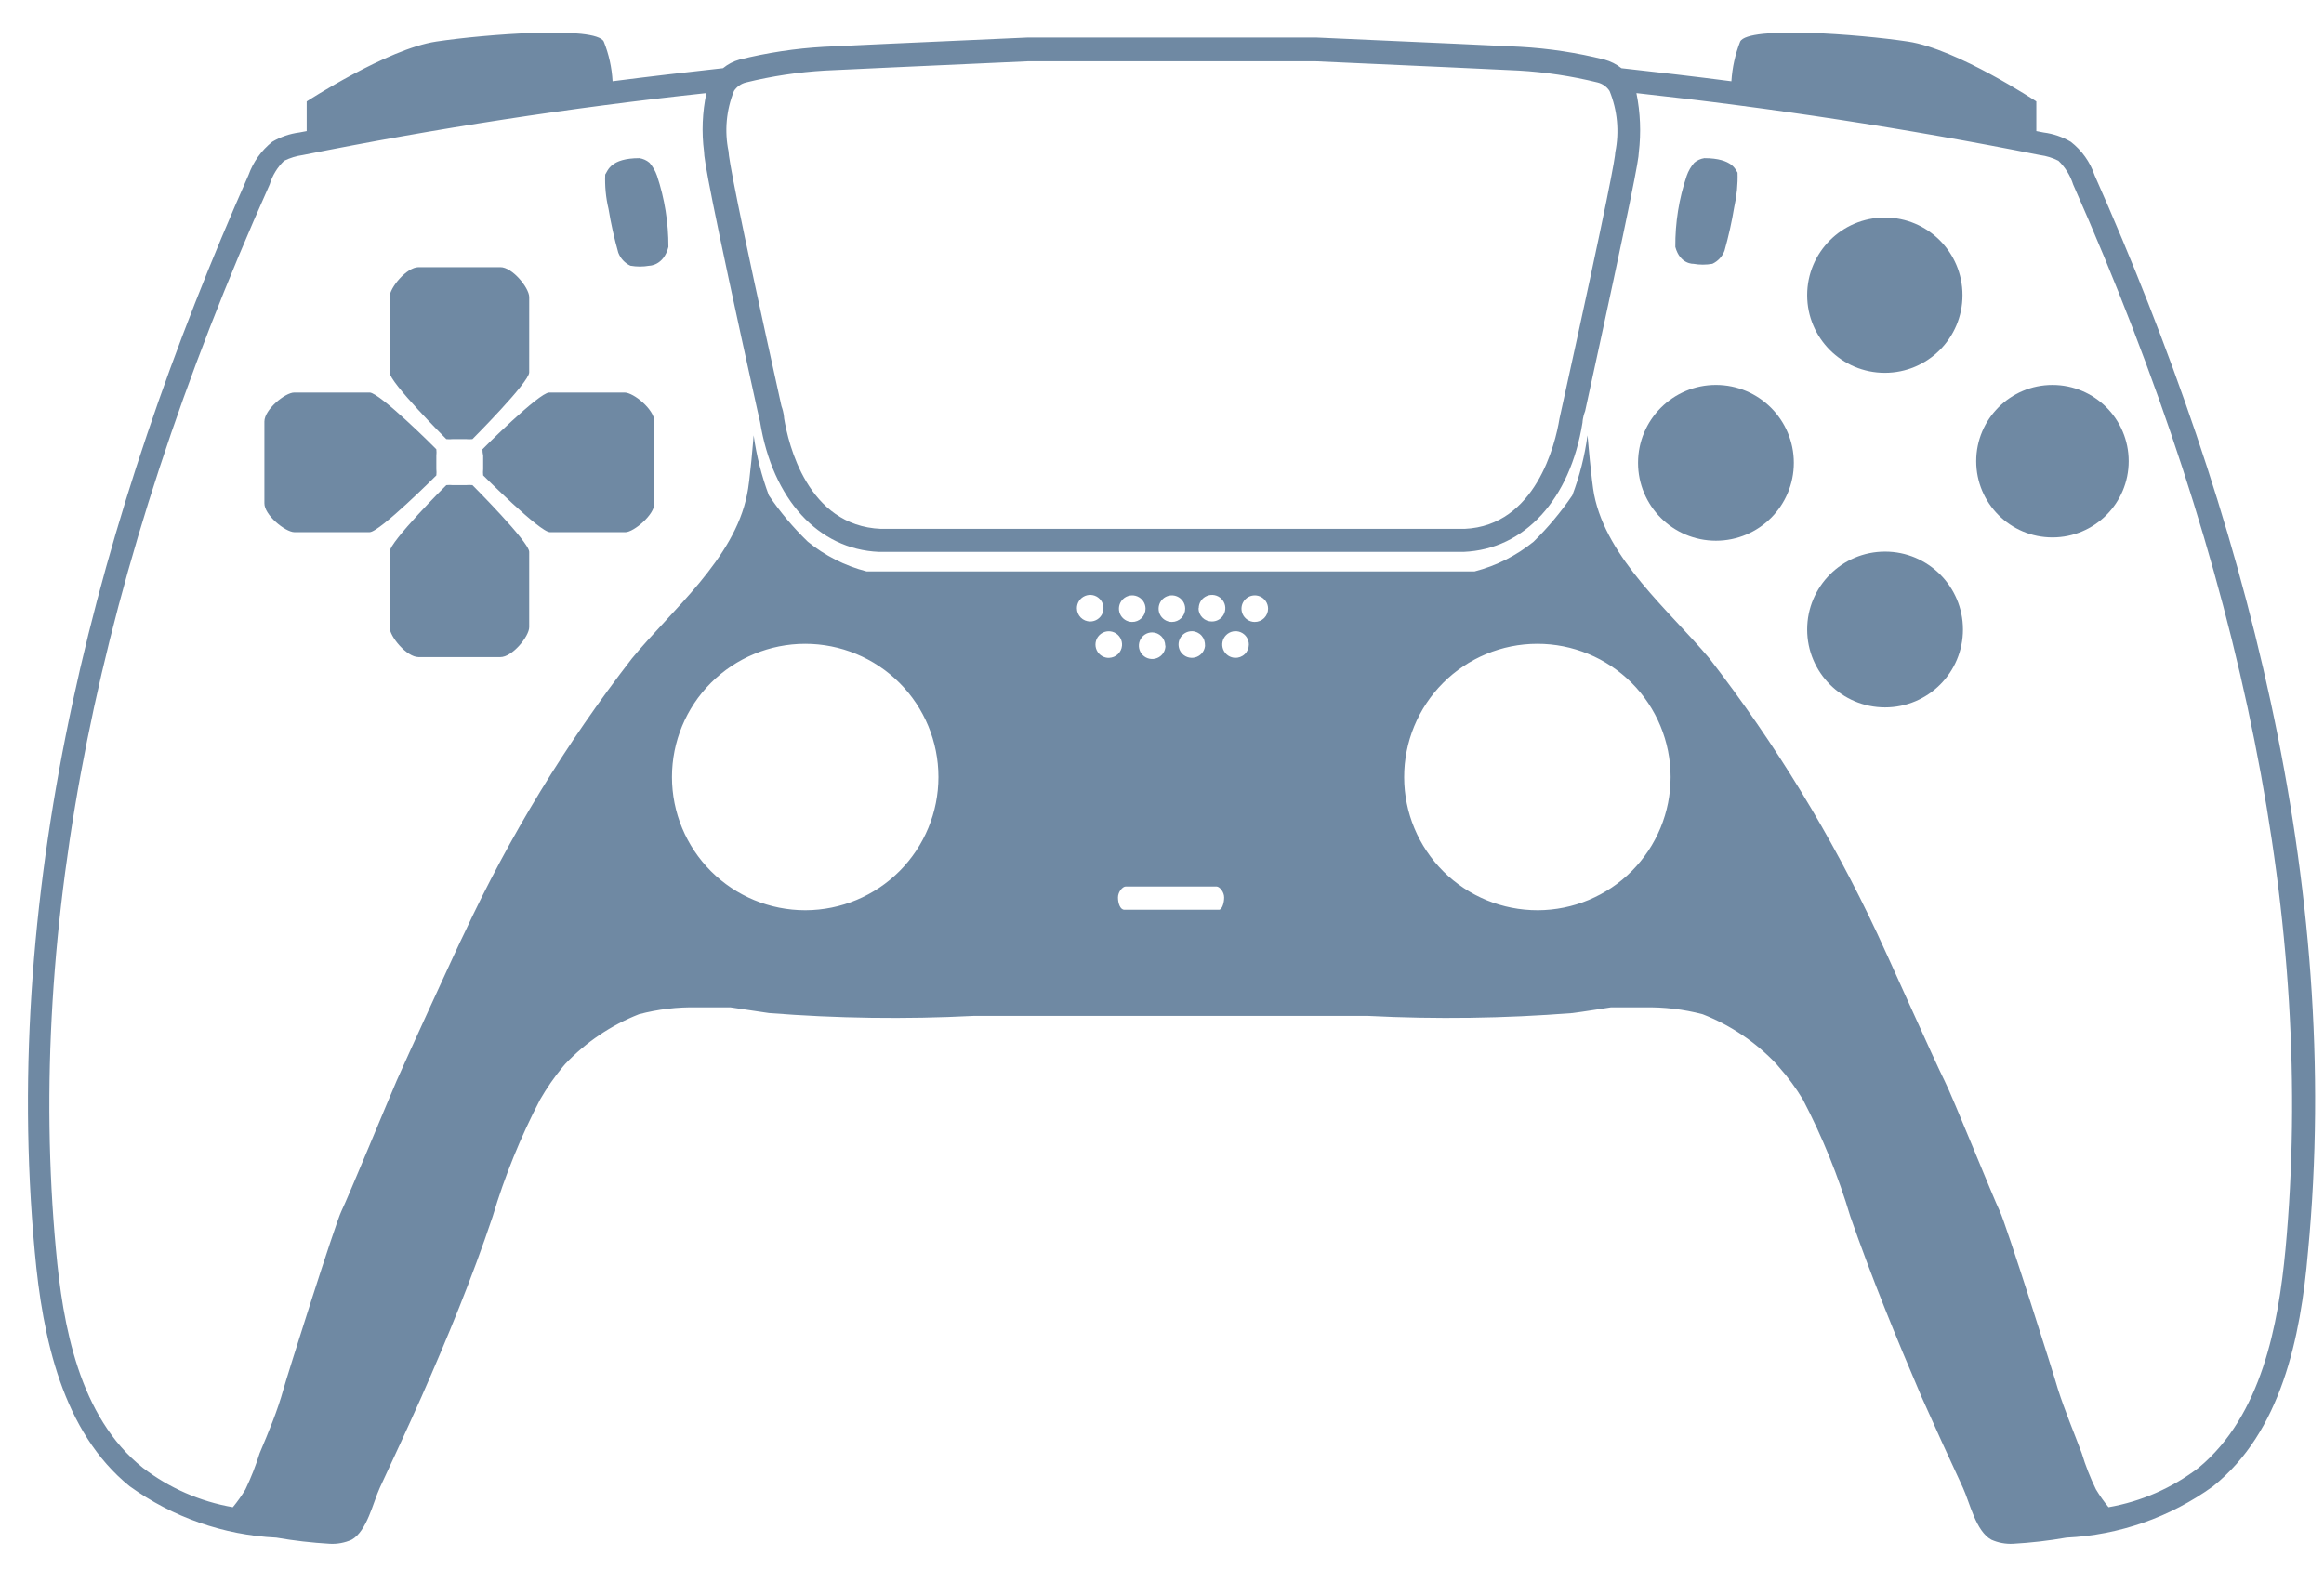
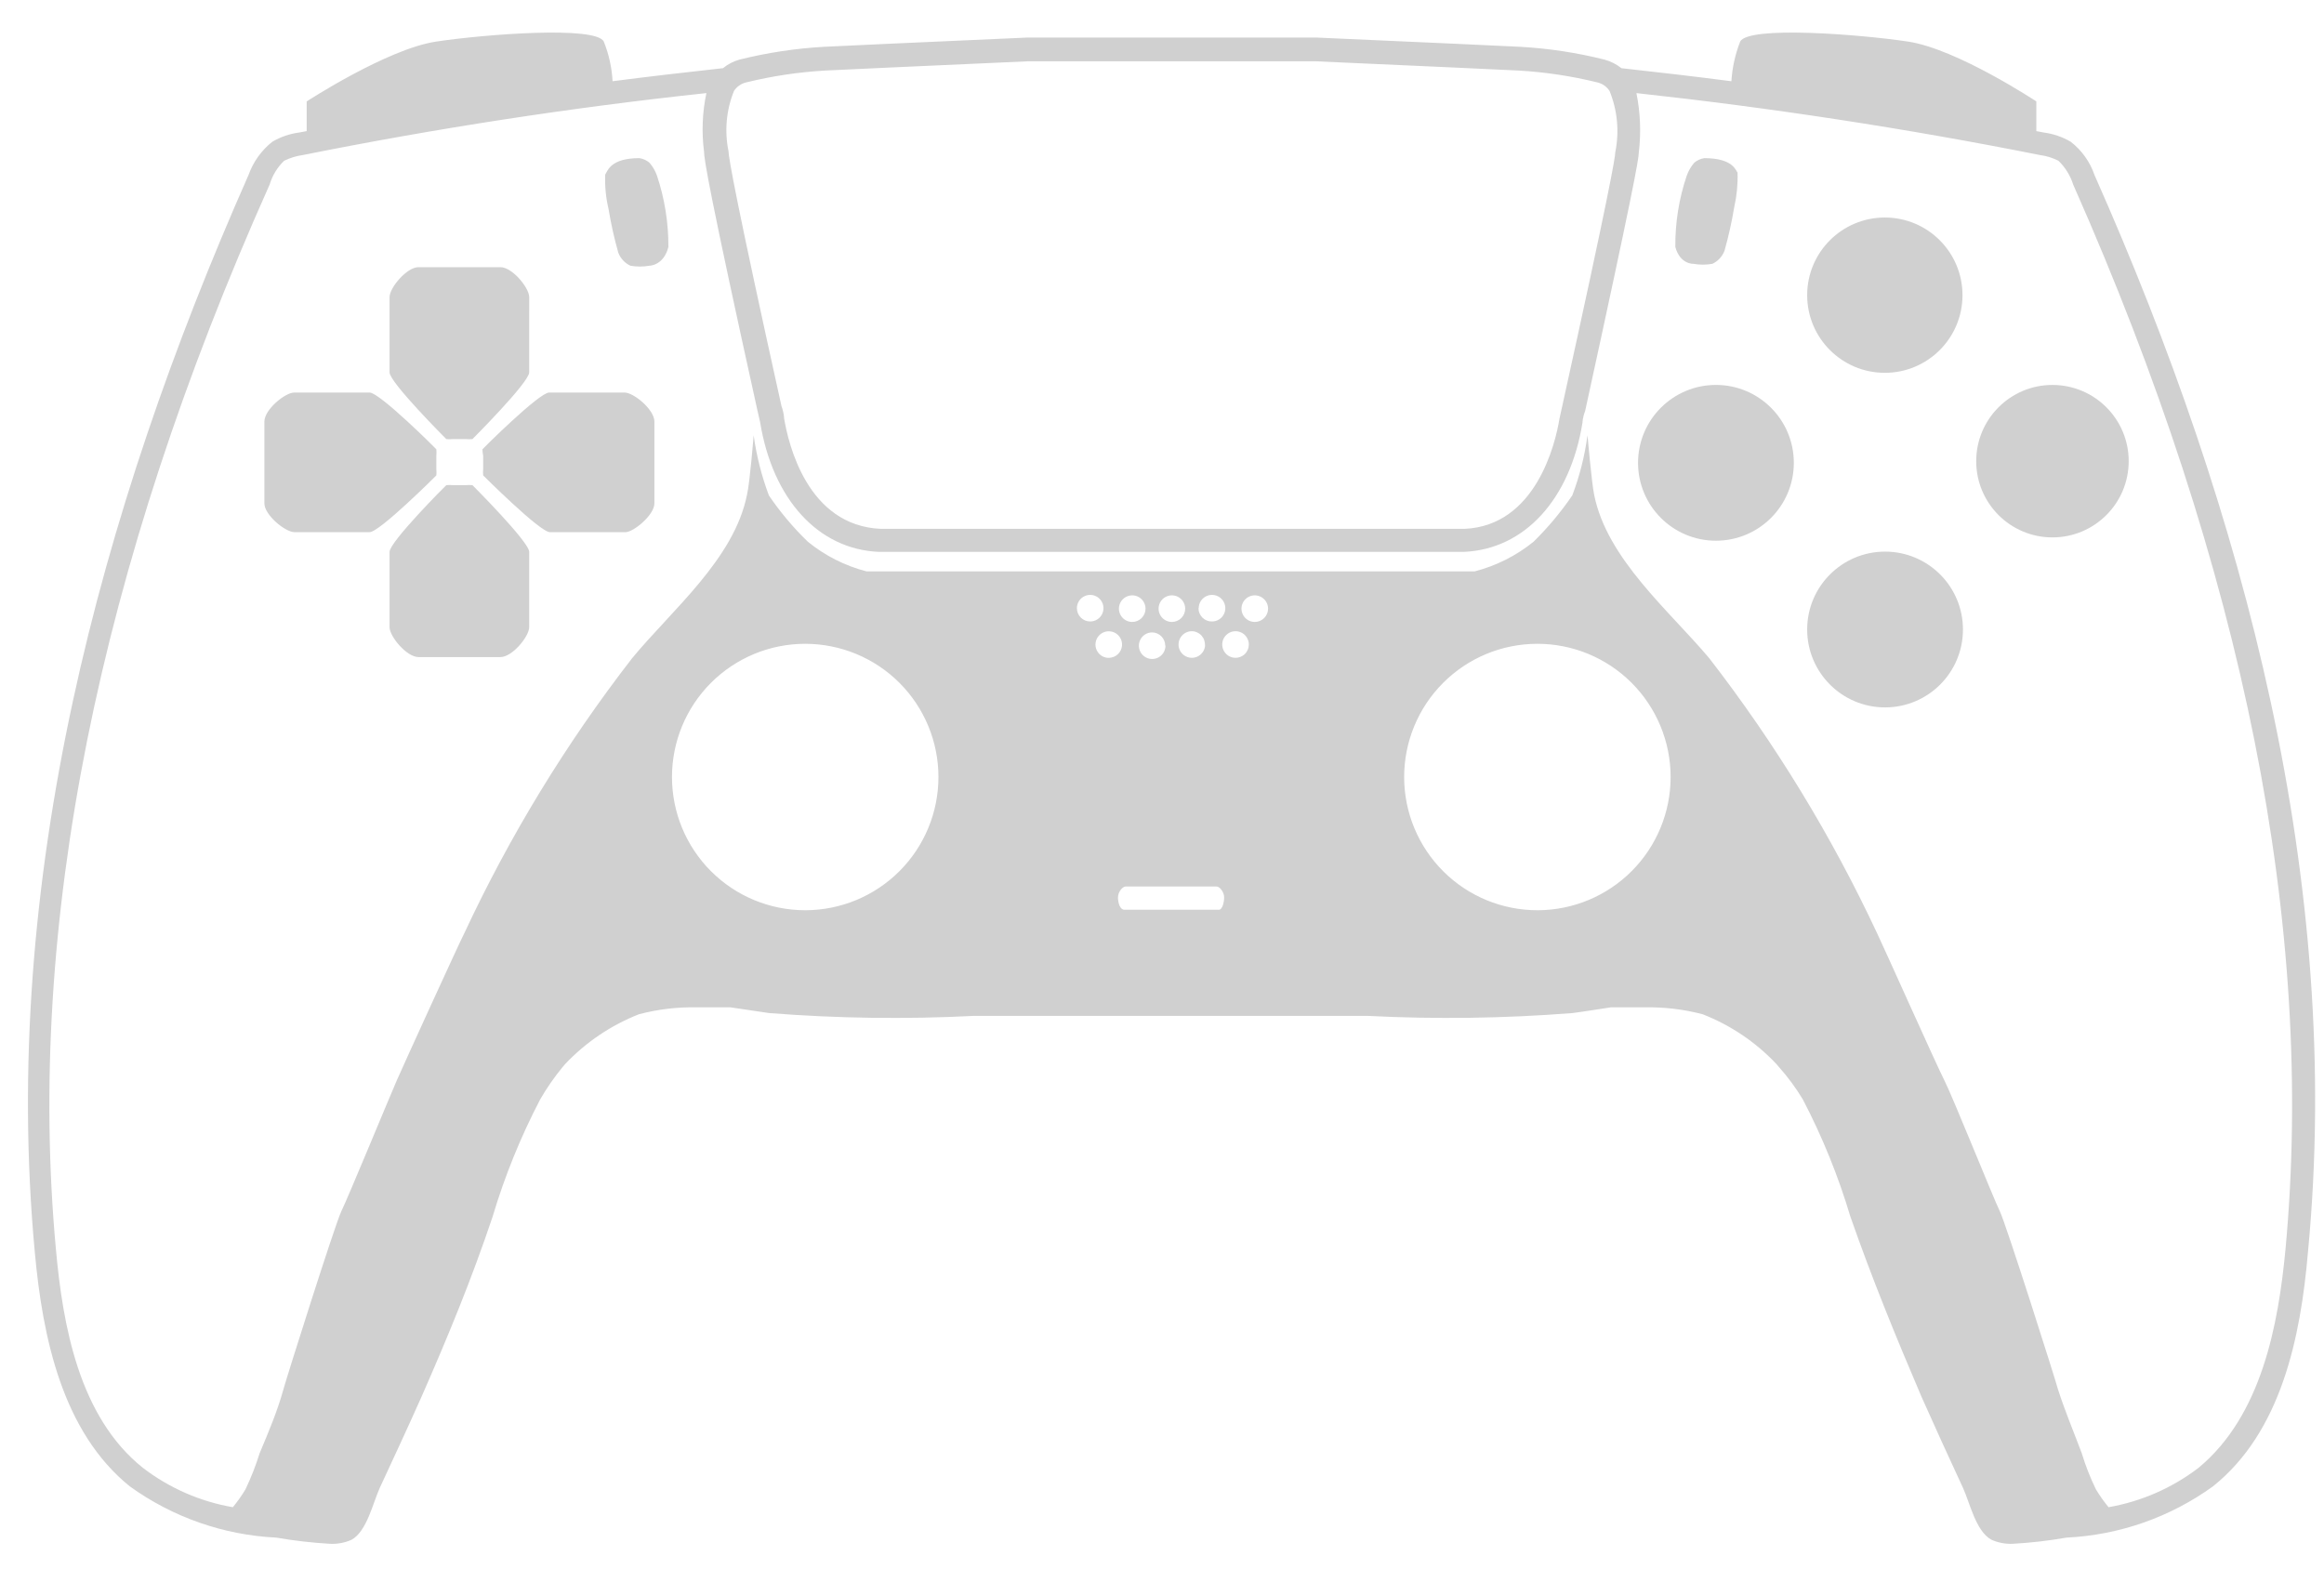
- <svg xmlns="http://www.w3.org/2000/svg" width="548pt" height="370pt" version="1.1" viewBox="0 0 548 370" id="svg242" fill="#6F89A3">
+ <svg xmlns="http://www.w3.org/2000/svg" width="548pt" height="370pt" version="1.1" viewBox="0 0 548 370" id="svg242" fill="#D0D0D0">
  <defs id="defs216">
    <symbol id="w" overflow="visible">
      <path d="m 18.766,-1.125 c -0.969,0.5 -1.98,0.875 -3.031,1.125 -1.043,0.258 -2.137,0.391 -3.281,0.391 -3.398,0 -6.09,-0.945 -8.078,-2.844 -1.992,-1.906 -2.984,-4.484 -2.984,-7.734 0,-3.258 0.992,-5.836 2.984,-7.734 1.988,-1.906 4.68,-2.859 8.078,-2.859 1.145,0 2.238,0.133 3.281,0.391 1.051,0.25 2.062,0.625 3.031,1.125 v 4.219 c -0.98,-0.656 -1.945,-1.141 -2.891,-1.453 -0.949,-0.312 -1.949,-0.469 -3,-0.469 -1.875,0 -3.352,0.605 -4.422,1.812 -1.074,1.199 -1.609,2.856 -1.609,4.969 0,2.106 0.535,3.762 1.609,4.969 1.07,1.199 2.547,1.797 4.422,1.797 1.051,0 2.051,-0.148 3,-0.453 0.945,-0.312 1.91,-0.801 2.891,-1.469 z" id="path147" />
    </symbol>
    <symbol id="b" overflow="visible">
      <path d="m 13.734,-11.141 c -0.438,-0.195 -0.871,-0.344 -1.297,-0.438 -0.418,-0.102 -0.84,-0.156 -1.266,-0.156 -1.262,0 -2.231,0.406 -2.906,1.219 -0.68,0.805 -1.016,1.953 -1.016,3.453 v 7.062 H 2.359 v -15.312 h 4.891 v 2.516 c 0.625,-1 1.344,-1.727 2.156,-2.188 0.82,-0.469 1.801,-0.703 2.938,-0.703 0.164,0 0.344,0.012 0.531,0.031 0.195,0.012 0.477,0.039 0.844,0.078 z" id="path150" />
    </symbol>
    <symbol id="a" overflow="visible">
      <path d="m 17.641,-7.703 v 1.406 H 6.188 c 0.125,1.148 0.539,2.008 1.25,2.578 0.707,0.574 1.703,0.859 2.984,0.859 1.031,0 2.082,-0.148 3.156,-0.453 1.082,-0.312 2.191,-0.773 3.328,-1.391 v 3.766 c -1.156,0.438 -2.312,0.766 -3.469,0.984 -1.156,0.227 -2.312,0.344 -3.469,0.344 -2.773,0 -4.93,-0.703 -6.469,-2.109 -1.531,-1.406 -2.297,-3.379 -2.297,-5.922 0,-2.5 0.754,-4.461 2.266,-5.891 1.508,-1.438 3.582,-2.156 6.219,-2.156 2.406,0 4.332,0.73 5.781,2.188 1.445,1.449 2.172,3.383 2.172,5.797 z m -5.031,-1.625 c 0,-0.926 -0.273,-1.672 -0.812,-2.234 -0.543,-0.57 -1.25,-0.859 -2.125,-0.859 -0.949,0 -1.719,0.266 -2.312,0.797 -0.594,0.531 -0.965,1.297 -1.109,2.297 z" id="path153" />
    </symbol>
    <symbol id="f" overflow="visible">
      <path d="m 9.219,-6.891 c -1.023,0 -1.793,0.172 -2.312,0.516 -0.512,0.344 -0.766,0.855 -0.766,1.531 0,0.625 0.207,1.117 0.625,1.469 0.414,0.344 0.988,0.516 1.719,0.516 0.926,0 1.703,-0.328 2.328,-0.984 0.633,-0.664 0.953,-1.492 0.953,-2.484 v -0.562 z m 7.469,-1.844 V 0 h -4.922 v -2.266 c -0.656,0.93 -1.398,1.605 -2.219,2.031 -0.824,0.414 -1.824,0.625 -3,0.625 -1.586,0 -2.871,-0.457 -3.859,-1.375 -0.992,-0.926 -1.484,-2.129 -1.484,-3.609 0,-1.789 0.613,-3.102 1.844,-3.938 1.238,-0.844 3.18,-1.266 5.828,-1.266 h 2.891 v -0.391 c 0,-0.77 -0.309,-1.332 -0.922,-1.688 -0.617,-0.363 -1.57,-0.547 -2.859,-0.547 -1.055,0 -2.031,0.105 -2.938,0.312 -0.898,0.211 -1.73,0.523 -2.5,0.938 v -3.734 c 1.039,-0.25 2.086,-0.441 3.141,-0.578 1.062,-0.133 2.125,-0.203 3.188,-0.203 2.758,0 4.75,0.547 5.969,1.641 1.227,1.086 1.844,2.856 1.844,5.312 z" id="path156" />
    </symbol>
    <symbol id="e" overflow="visible">
      <path d="m 7.703,-19.656 v 4.344 H 12.75 v 3.5 H 7.703 v 6.5 c 0,0.711 0.141,1.188 0.422,1.438 0.281,0.25 0.836,0.375 1.672,0.375 h 2.516 v 3.5 h -4.188 c -1.938,0 -3.312,-0.398 -4.125,-1.203 -0.805,-0.812 -1.203,-2.18 -1.203,-4.109 v -6.5 h -2.422 v -3.5 h 2.422 v -4.344 z" id="path159" />
    </symbol>
    <symbol id="g" overflow="visible">
      <path d="m 12.766,-13.078 v -8.203 h 4.922 V -1e-4 H 12.766 v -2.219 c -0.668,0.906 -1.406,1.57 -2.219,1.984 -0.813,0.414 -1.758,0.625 -2.828,0.625 -1.887,0 -3.434,-0.75 -4.641,-2.25 -1.211,-1.5 -1.812,-3.426 -1.812,-5.781 0,-2.363 0.602,-4.297 1.812,-5.797 1.207,-1.5 2.754,-2.25 4.641,-2.25 1.062,0 2,0.215 2.812,0.641 0.82,0.43 1.566,1.086 2.234,1.969 z m -3.219,9.922 c 1.039,0 1.836,-0.379 2.391,-1.141 0.551,-0.77 0.828,-1.883 0.828,-3.344 0,-1.457 -0.277,-2.566 -0.828,-3.328 -0.555,-0.77 -1.352,-1.156 -2.391,-1.156 -1.043,0 -1.84,0.387 -2.391,1.156 -0.555,0.762 -0.828,1.871 -0.828,3.328 0,1.461 0.273,2.574 0.828,3.344 0.551,0.762 1.348,1.141 2.391,1.141 z" id="path162" />
    </symbol>
    <symbol id="k" overflow="visible">
      <path d="m 10.5,-3.156 c 1.051,0 1.852,-0.379 2.406,-1.141 0.551,-0.77 0.828,-1.883 0.828,-3.344 0,-1.457 -0.277,-2.566 -0.828,-3.328 -0.555,-0.77 -1.355,-1.156 -2.406,-1.156 -1.055,0 -1.859,0.387 -2.422,1.156 -0.555,0.773 -0.828,1.883 -0.828,3.328 0,1.449 0.273,2.559 0.828,3.328 0.562,0.773 1.367,1.156 2.422,1.156 z m -3.25,-9.922 c 0.676,-0.883 1.422,-1.539 2.234,-1.969 0.82,-0.426 1.766,-0.641 2.828,-0.641 1.895,0 3.445,0.75 4.656,2.25 1.207,1.5 1.812,3.434 1.812,5.797 0,2.356 -0.605,4.281 -1.812,5.781 -1.211,1.5 -2.762,2.25 -4.656,2.25 -1.062,0 -2.008,-0.211 -2.828,-0.625 C 8.672,-0.66 7.926,-1.32 7.25,-2.219 V -2e-5 H 2.359 v -21.281 H 7.25 Z" id="path165" />
    </symbol>
    <symbol id="j" overflow="visible">
      <path d="m 0.344,-15.312 h 4.891 l 4.125,10.391 3.5,-10.391 h 4.891 l -6.438,16.766 c -0.648,1.695 -1.402,2.883 -2.266,3.562 -0.867,0.688 -2,1.031 -3.406,1.031 H 2.797 V 2.829 h 1.531 c 0.832,0 1.438,-0.137 1.812,-0.406 C 6.523,2.161 6.82,1.692 7.031,1.016 L 7.172,0.595 Z" id="path168" />
    </symbol>
    <symbol id="i" overflow="visible">
      <path d="m 2.578,-20.406 h 14.203 v 3.969 H 7.828 v 3.797 h 8.422 v 3.984 H 7.828 v 4.672 h 9.25 V 4e-4 h -14.5 z" id="path171" />
    </symbol>
    <symbol id="v" overflow="visible">
      <path d="M 2.359,-21.281 H 7.25 V 0 H 2.359 Z" id="path174" />
    </symbol>
    <symbol id="u" overflow="visible">
      <path d="M 2.359,-15.312 H 7.25 V 0 H 2.359 Z m 0,-5.969 H 7.25 v 4 H 2.359 Z" id="path177" />
    </symbol>
    <symbol id="d" overflow="visible">
      <path d="M 17.75,-9.328 V 0 h -4.922 v -7.141 c 0,-1.32 -0.031,-2.234 -0.094,-2.734 -0.062,-0.5 -0.168,-0.867 -0.312,-1.109 -0.188,-0.312 -0.449,-0.555 -0.781,-0.734 -0.324,-0.176 -0.695,-0.266 -1.109,-0.266 -1.023,0 -1.824,0.398 -2.406,1.188 -0.586,0.781 -0.875,1.871 -0.875,3.266 V -1e-4 H 2.359 v -15.312 H 7.25 v 2.234 c 0.738,-0.883 1.52,-1.539 2.344,-1.969 0.832,-0.426 1.75,-0.641 2.75,-0.641 1.77,0 3.113,0.547 4.031,1.641 0.914,1.086 1.375,2.656 1.375,4.719 z" id="path180" />
    </symbol>
    <symbol id="t" overflow="visible">
      <path d="m 10.75,-12.516 c 0.82,0 1.445,-0.18 1.875,-0.547 0.438,-0.363 0.656,-0.898 0.656,-1.609 0,-0.695 -0.219,-1.227 -0.656,-1.594 -0.43,-0.375 -1.055,-0.562 -1.875,-0.562 H 7.828 v 4.312 z m 0.172,8.938 c 1.062,0 1.859,-0.223 2.391,-0.672 0.531,-0.445 0.797,-1.125 0.797,-2.031 0,-0.883 -0.266,-1.547 -0.797,-1.984 -0.523,-0.438 -1.32,-0.656 -2.391,-0.656 h -3.094 v 5.344 z m 4.891,-7.344 c 1.133,0.324 2.008,0.93 2.625,1.812 0.625,0.887 0.938,1.969 0.938,3.25 0,1.969 -0.668,3.438 -2,4.406 -1.336,0.969 -3.356,1.453 -6.062,1.453 h -8.734 v -20.406 h 7.891 c 2.832,0 4.883,0.43 6.156,1.281 1.281,0.855 1.922,2.227 1.922,4.109 0,1 -0.234,1.852 -0.703,2.547 -0.469,0.688 -1.148,1.203 -2.031,1.547 z" id="path183" />
    </symbol>
    <symbol id="s" overflow="visible">
      <path d="m 14.312,-14.828 v 3.719 c -1.043,-0.438 -2.055,-0.766 -3.031,-0.984 -0.98,-0.219 -1.902,-0.328 -2.766,-0.328 -0.93,0 -1.621,0.117 -2.078,0.344 -0.449,0.23 -0.672,0.59 -0.672,1.078 0,0.387 0.172,0.684 0.516,0.891 0.344,0.211 0.957,0.367 1.844,0.469 l 0.859,0.125 c 2.508,0.324 4.195,0.852 5.062,1.578 0.863,0.73 1.297,1.871 1.297,3.422 0,1.637 -0.605,2.867 -1.812,3.688 -1.199,0.812 -2.992,1.219 -5.375,1.219 -1.023,0 -2.074,-0.078 -3.156,-0.234 -1.074,-0.156 -2.18,-0.395 -3.312,-0.719 v -3.719 c 0.969,0.48 1.961,0.84 2.984,1.078 1.031,0.23 2.078,0.344 3.141,0.344 0.957,0 1.676,-0.129 2.156,-0.391 0.477,-0.27 0.719,-0.664 0.719,-1.188 0,-0.438 -0.168,-0.758 -0.5,-0.969 -0.336,-0.219 -0.996,-0.383 -1.984,-0.5 L 7.343,-6.016 c -2.18,-0.27 -3.703,-0.773 -4.578,-1.516 -0.875,-0.738 -1.312,-1.859 -1.312,-3.359 0,-1.625 0.551,-2.828 1.656,-3.609 1.113,-0.789 2.82,-1.188 5.125,-1.188 0.895,0 1.836,0.074 2.828,0.219 1,0.137 2.082,0.352 3.25,0.641 z" id="path186" />
    </symbol>
    <symbol id="c" overflow="visible">
      <path d="m 9.641,-12.188 c -1.086,0 -1.914,0.391 -2.484,1.172 -0.574,0.781 -0.859,1.906 -0.859,3.375 0,1.469 0.285,2.594 0.859,3.375 0.57,0.773 1.398,1.156 2.484,1.156 1.062,0 1.875,-0.383 2.438,-1.156 0.57,-0.781 0.859,-1.906 0.859,-3.375 0,-1.469 -0.289,-2.594 -0.859,-3.375 -0.562,-0.781 -1.375,-1.172 -2.438,-1.172 z m 0,-3.5 c 2.633,0 4.691,0.715 6.172,2.141 1.477,1.418 2.219,3.387 2.219,5.906 0,2.512 -0.742,4.481 -2.219,5.906 C 14.332,-0.317 12.273,0.39 9.641,0.39 6.992,0.39 4.926,-0.317 3.438,-1.735 1.945,-3.161 1.203,-5.13 1.203,-7.641 c 0,-2.519 0.742,-4.488 2.234,-5.906 1.488,-1.426 3.555,-2.141 6.203,-2.141 z" id="path189" />
    </symbol>
    <symbol id="h" overflow="visible">
      <path d="m 2.188,-5.969 v -9.344 h 4.922 v 1.531 c 0,0.836 -0.008,1.875 -0.016,3.125 -0.012,1.25 -0.016,2.086 -0.016,2.5 0,1.242 0.031,2.133 0.094,2.672 0.07,0.543 0.18,0.934 0.328,1.172 0.207,0.324 0.473,0.574 0.797,0.75 0.32,0.168 0.691,0.25 1.109,0.25 1.02,0 1.82,-0.391 2.406,-1.172 0.582,-0.781 0.875,-1.867 0.875,-3.266 v -7.562 h 4.891 V -6e-4 H 12.688 V -2.219 C 11.945,-1.321 11.164,-0.661 10.344,-0.235 9.519,0.179 8.609,0.39 7.609,0.39 5.848,0.39 4.504,-0.149 3.578,-1.235 2.648,-2.317 2.188,-3.895 2.188,-5.969 Z" id="path192" />
    </symbol>
    <symbol id="r" overflow="visible">
      <path d="m 12.422,-21.281 v 3.219 H 9.719 c -0.688,0 -1.172,0.125 -1.453,0.375 -0.273,0.25 -0.406,0.688 -0.406,1.312 v 1.062 h 4.188 v 3.5 H 7.86 V -2e-4 h -4.891 v -11.812 h -2.438 v -3.5 h 2.438 v -1.062 c 0,-1.664 0.461,-2.898 1.391,-3.703 0.926,-0.801 2.367,-1.203 4.328,-1.203 z" id="path195" />
    </symbol>
    <symbol id="q" overflow="visible">
      <path d="m 16.547,-12.766 c 0.613,-0.945 1.348,-1.672 2.203,-2.172 0.852,-0.5 1.789,-0.75 2.812,-0.75 1.758,0 3.098,0.547 4.016,1.641 0.926,1.086 1.391,2.656 1.391,4.719 V -4e-4 h -4.922 v -7.984 -0.359 c 0.008,-0.133 0.016,-0.32 0.016,-0.562 0,-1.082 -0.164,-1.863 -0.484,-2.344 -0.312,-0.488 -0.824,-0.734 -1.531,-0.734 -0.93,0 -1.648,0.387 -2.156,1.156 -0.512,0.762 -0.773,1.867 -0.781,3.312 v 7.516 h -4.922 v -7.984 c 0,-1.695 -0.148,-2.785 -0.438,-3.266 -0.293,-0.488 -0.812,-0.734 -1.562,-0.734 -0.938,0 -1.664,0.387 -2.172,1.156 -0.512,0.762 -0.766,1.859 -0.766,3.297 v 7.531 h -4.922 v -15.312 h 4.922 v 2.234 c 0.602,-0.863 1.289,-1.516 2.062,-1.953 0.781,-0.438 1.641,-0.656 2.578,-0.656 1.062,0 2,0.258 2.812,0.766 0.812,0.512 1.426,1.23 1.844,2.156 z" id="path198" />
    </symbol>
    <symbol id="p" overflow="visible">
      <path d="M 17.75,-9.328 V 0 h -4.922 v -7.109 c 0,-1.344 -0.031,-2.266 -0.094,-2.766 -0.062,-0.5 -0.168,-0.867 -0.312,-1.109 -0.188,-0.312 -0.449,-0.555 -0.781,-0.734 -0.324,-0.176 -0.695,-0.266 -1.109,-0.266 -1.023,0 -1.824,0.398 -2.406,1.188 -0.586,0.781 -0.875,1.871 -0.875,3.266 V -1e-4 H 2.359 v -21.281 H 7.25 v 8.203 c 0.738,-0.883 1.52,-1.539 2.344,-1.969 0.832,-0.426 1.75,-0.641 2.75,-0.641 1.77,0 3.113,0.547 4.031,1.641 0.914,1.086 1.375,2.656 1.375,4.719 z" id="path201" />
    </symbol>
    <symbol id="o" overflow="visible">
      <path d="m 2.578,-20.406 h 5.875 l 7.422,14 v -14 h 4.984 V 0 h -5.875 L 7.562,-14 V 0 H 2.578 Z" id="path204" />
    </symbol>
    <symbol id="n" overflow="visible">
      <path d="m 2.578,-20.406 h 8.734 c 2.594,0 4.582,0.578 5.969,1.734 1.395,1.148 2.094,2.789 2.094,4.922 0,2.137 -0.699,3.781 -2.094,4.938 -1.387,1.156 -3.375,1.734 -5.969,1.734 H 7.828 V 3e-4 h -5.25 z m 5.25,3.812 v 5.703 H 10.75 c 1.02,0 1.805,-0.25 2.359,-0.75 0.562,-0.5 0.844,-1.203 0.844,-2.109 0,-0.914 -0.281,-1.617 -0.844,-2.109 -0.555,-0.488 -1.34,-0.734 -2.359,-0.734 z" id="path207" />
    </symbol>
    <symbol id="m" overflow="visible">
      <path d="M 2.359,-15.312 H 7.25 v 15.031 c 0,2.051 -0.496,3.617 -1.484,4.703 -0.98,1.082 -2.406,1.625 -4.281,1.625 H -0.938 V 2.828 h 0.859 c 0.926,0 1.562,-0.211 1.906,-0.625 0.352,-0.418 0.531,-1.246 0.531,-2.484 z m 0,-5.969 H 7.25 v 4 H 2.359 Z" id="path210" />
    </symbol>
    <symbol id="l" overflow="visible">
      <path d="m 14.719,-14.828 v 3.984 c -0.656,-0.457 -1.324,-0.797 -2,-1.016 -0.668,-0.219 -1.359,-0.328 -2.078,-0.328 -1.367,0 -2.434,0.402 -3.203,1.203 -0.762,0.793 -1.141,1.906 -1.141,3.344 0,1.43 0.379,2.543 1.141,3.344 0.77,0.793 1.836,1.188 3.203,1.188 0.758,0 1.484,-0.109 2.172,-0.328 0.688,-0.227 1.32,-0.566 1.906,-1.016 v 4 c -0.762,0.281 -1.539,0.488 -2.328,0.625 -0.781,0.145 -1.574,0.219 -2.375,0.219 -2.762,0 -4.922,-0.707 -6.484,-2.125 -1.555,-1.414 -2.328,-3.383 -2.328,-5.906 0,-2.531 0.773,-4.504 2.328,-5.922 1.562,-1.414 3.723,-2.125 6.484,-2.125 0.801,0 1.594,0.074 2.375,0.219 0.781,0.137 1.555,0.352 2.328,0.641 z" id="path213" />
    </symbol>
  </defs>
  <g id="g240" transform="translate(-73.6743,-94.13361)">
    <path d="m 567.56,135.41 c -1.059,-3.102 -3.008,-5.828 -5.598,-7.84 -1.961,-1.152 -4.133,-1.895 -6.387,-2.184 l -1.734,-0.336 v -7 c 0,0 -18.703,-12.375 -30.238,-14.109 -11.535,-1.734 -37.688,-3.754 -39.594,0 -1.172,2.988 -1.871,6.144 -2.07,9.352 -8.625,-1.121 -17.305,-2.129 -25.93,-3.078 v -0.004 c -1.176,-0.93 -2.527,-1.617 -3.977,-2.016 -6.516,-1.637 -13.172,-2.648 -19.879,-3.023 l -15.512,-0.727 -32.594,-1.457 h -68.039 l -32.535,1.457 -15.512,0.727 c -6.727,0.379 -13.402,1.391 -19.938,3.023 -1.414,0.395 -2.731,1.082 -3.863,2.016 -8.68,0.953 -17.359,1.961 -26.039,3.078 v 0.004 c -0.176,-3.211 -0.875,-6.371 -2.074,-9.352 -1.848,-3.754 -28,-1.734 -39.535,0 -11.535,1.734 -30.52,14.113 -30.52,14.113 v 7 l -1.793,0.336 v -0.004 c -2.234,0.297 -4.387,1.039 -6.328,2.184 -2.562,2.039 -4.5,4.758 -5.598,7.84 -35.281,79.746 -58.465,166.99 -50.402,253.91 1.848,20.383 6.551,42.504 22.398,55.328 h 0.004 c 10.102,7.289 22.105,11.492 34.551,12.094 4.188,0.727 8.414,1.211 12.656,1.457 1.75,0.086 3.496,-0.238 5.094,-0.953 3.641,-2.016 5.039,-8.734 6.664,-12.266 3.305,-7.113 6.609,-14.223 9.801,-21.391 6.16,-14 11.93,-28 16.801,-42.559 2.844,-9.539 6.594,-18.785 11.199,-27.609 1.555,-2.699 3.332,-5.269 5.32,-7.672 l 0.617,-0.727 c 4.863,-5.121 10.785,-9.117 17.359,-11.703 4.492,-1.188 9.129,-1.734 13.777,-1.625 h 7.84 l 9.07,1.344 c 16.023,1.262 32.109,1.488 48.16,0.672 h 93.129 c 16.051,0.812 32.137,0.59 48.16,-0.672 3.023,-0.391 5.992,-0.895 9.016,-1.344 h 7.84 c 4.664,-0.105 9.32,0.441 13.832,1.625 6.578,2.574 12.508,6.57 17.359,11.703 l 0.672,0.785 c 2.098,2.359 3.973,4.91 5.602,7.613 4.606,8.824 8.355,18.07 11.199,27.609 5.039,14.449 10.809,28.559 16.801,42.559 3.191,7.168 6.441,14.281 9.742,21.391 1.625,3.527 3.023,10.246 6.719,12.266 h 0.004 c 1.582,0.703 3.309,1.031 5.039,0.953 4.242,-0.238 8.469,-0.723 12.656,-1.457 12.445,-0.594 24.449,-4.797 34.551,-12.094 16.016,-12.824 20.664,-34.945 22.398,-55.328 8.289,-86.914 -14.949,-174.16 -50.344,-253.91 z M 246.74,115.59 c 0.66,-1.016 1.684,-1.738 2.859,-2.019 6.098,-1.496 12.32,-2.434 18.59,-2.797 l 15.566,-0.727 32.258,-1.457 h 67.93 l 32.367,1.457 15.512,0.727 c 6.25,0.363 12.457,1.301 18.535,2.797 1.176,0.281 2.199,1.004 2.856,2.019 1.859,4.578 2.328,9.602 1.344,14.445 0,1.121 -1.344,9.297 -12.543,60.031 l -0.617,2.801 c -0.953,5.938 -5.602,25.258 -22.398,25.984 h -137.59 c -17.359,-0.727 -21.84,-20.047 -22.848,-26.098 0,0 0,-1.176 -0.617,-2.856 -10.809,-48.832 -12.434,-58.465 -12.488,-60.09 l 0.004,0.004 c -0.98,-4.766 -0.535,-9.715 1.285,-14.223 z m 16.801,193.2 c -8.332,0 -16.32,-3.312 -22.215,-9.203 -5.891,-5.891 -9.199,-13.883 -9.199,-22.215 0,-8.332 3.309,-16.32 9.199,-22.215 5.894,-5.891 13.883,-9.199 22.215,-9.199 8.332,0 16.324,3.309 22.215,9.199 5.891,5.894 9.203,13.883 9.203,22.215 0,8.312 -3.297,16.289 -9.164,22.176 -5.867,5.887 -13.828,9.211 -22.141,9.242 z m 64.066,-71.234 c 0,-1.266 0.762,-2.41 1.934,-2.894 1.172,-0.488 2.519,-0.219 3.418,0.68 0.898,0.895 1.164,2.246 0.68,3.418 -0.484,1.172 -1.629,1.934 -2.898,1.934 -0.832,0 -1.629,-0.328 -2.215,-0.918 -0.59,-0.59 -0.918,-1.387 -0.918,-2.219 z m 7.84,11.703 v 0.004 c -1.316,0.137 -2.578,-0.566 -3.152,-1.758 -0.574,-1.191 -0.34,-2.613 0.586,-3.559 0.926,-0.945 2.344,-1.207 3.547,-0.656 1.203,0.551 1.93,1.797 1.816,3.113 -0.141,1.602 -1.473,2.836 -3.078,2.859 z m 22.398,-3.137 v 0.004 c 0,1.273 -0.77,2.418 -1.949,2.902 -1.18,0.48 -2.531,0.203 -3.426,-0.707 -0.891,-0.906 -1.145,-2.266 -0.641,-3.438 0.504,-1.168 1.664,-1.918 2.938,-1.895 0.859,0.027 1.676,0.41 2.246,1.055 0.574,0.648 0.855,1.5 0.777,2.359 z m -1.512,-8.566 c 0,-1.266 0.766,-2.41 1.938,-2.894 1.172,-0.488 2.519,-0.219 3.414,0.68 0.898,0.895 1.168,2.246 0.68,3.418 -0.484,1.172 -1.629,1.934 -2.894,1.934 -0.844,0.016 -1.656,-0.309 -2.254,-0.898 -0.602,-0.59 -0.938,-1.395 -0.938,-2.238 z m -6.328,3.25 c -1.27,0 -2.41,-0.766 -2.898,-1.938 -0.484,-1.172 -0.215,-2.519 0.68,-3.418 0.898,-0.895 2.246,-1.164 3.418,-0.68 1.172,0.488 1.938,1.629 1.938,2.898 0,0.832 -0.332,1.629 -0.918,2.219 -0.59,0.586 -1.387,0.918 -2.219,0.918 z m -1.512,5.602 v -0.004 c 0,1.27 -0.766,2.414 -1.938,2.898 -1.172,0.484 -2.519,0.219 -3.418,-0.68 -0.895,-0.898 -1.164,-2.246 -0.68,-3.418 0.488,-1.172 1.629,-1.934 2.898,-1.934 1.711,0.027 3.082,1.426 3.082,3.133 z m -7.84,-5.602 c -1.27,0 -2.414,-0.766 -2.898,-1.938 -0.484,-1.172 -0.215,-2.519 0.68,-3.418 0.898,-0.895 2.246,-1.164 3.418,-0.68 1.172,0.488 1.938,1.629 1.938,2.898 0,0.84 -0.34,1.648 -0.938,2.238 -0.602,0.59 -1.414,0.914 -2.254,0.898 z m 20.551,67.871 h -11.199 -11.199 c -1.008,0 -1.512,-1.566 -1.512,-2.91 0,-1.344 1.121,-2.574 1.793,-2.574 h 21.449 c 0.727,0 1.793,1.289 1.793,2.574 -0.004,1.285 -0.453,2.742 -1.125,2.91 z m 3.809,-59.414 c -1.27,0 -2.41,-0.766 -2.898,-1.938 -0.484,-1.172 -0.215,-2.519 0.68,-3.418 0.898,-0.898 2.246,-1.164 3.418,-0.68 1.172,0.484 1.938,1.629 1.938,2.898 0,0.859 -0.352,1.684 -0.977,2.277 -0.625,0.594 -1.469,0.902 -2.328,0.859 z m 4.535,-8.457 c -1.266,0 -2.41,-0.766 -2.894,-1.938 -0.488,-1.172 -0.219,-2.519 0.68,-3.418 0.895,-0.895 2.242,-1.164 3.414,-0.68 1.172,0.488 1.938,1.629 1.938,2.898 0,0.832 -0.332,1.629 -0.918,2.219 -0.59,0.586 -1.387,0.918 -2.219,0.918 z m 66.754,67.984 c -8.34,0.027 -16.348,-3.258 -22.262,-9.137 -5.914,-5.879 -9.246,-13.867 -9.266,-22.207 -0.019,-8.336 3.273,-16.34 9.16,-22.246 5.887,-5.91 13.879,-9.234 22.219,-9.242 8.336,-0.012 16.336,3.293 22.238,9.188 5.898,5.891 9.215,13.891 9.215,22.227 0,8.312 -3.297,16.289 -9.164,22.176 -5.867,5.887 -13.828,9.211 -22.141,9.242 z m 176.29,79.969 c -1.68,17.695 -5.602,39.199 -20.496,51.52 -6.227,4.758 -13.508,7.945 -21.227,9.293 -1.09,-1.324 -2.082,-2.727 -2.969,-4.199 -1.348,-2.758 -2.473,-5.625 -3.359,-8.566 -1.848,-4.93 -3.977,-9.969 -5.602,-15.062 -0.617,-2.352 -12.32,-39.199 -13.719,-42 -1.398,-2.801 -11.199,-27.215 -13.047,-30.801 -1.848,-3.586 -14.785,-32.535 -15.848,-34.664 -10.762,-23.031 -24.039,-44.797 -39.594,-64.906 -9.406,-11.199 -24.137,-23.406 -27.16,-38.586 -0.617,-3.078 -1.566,-14 -1.566,-14 v 0.004 c -0.645,4.844 -1.848,9.598 -3.586,14.168 -2.676,3.93 -5.734,7.586 -9.125,10.918 -4.074,3.305 -8.812,5.691 -13.891,7 h -71.68 -71.734 c -5.062,-1.309 -9.781,-3.695 -13.832,-7 -3.43,-3.312 -6.508,-6.973 -9.184,-10.918 -1.711,-4.578 -2.914,-9.328 -3.586,-14.168 0,0 -0.895,11.199 -1.566,14 -3.023,15.176 -17.695,27.16 -27.105,38.586 v -0.004 c -15.57,20.094 -28.852,41.863 -39.59,64.906 -1.121,2.129 -14.336,31.078 -15.902,34.664 -1.566,3.586 -11.648,28 -13.047,30.801 -1.399,2.801 -13.047,39.648 -13.664,42 -1.398,5.098 -3.527,10.137 -5.602,15.062 h -0.004 c -0.91,2.934 -2.031,5.797 -3.359,8.566 -0.883,1.473 -1.875,2.875 -2.969,4.199 -7.723,-1.336 -15.004,-4.523 -21.223,-9.293 -15.062,-12.039 -18.871,-33.602 -20.496,-51.52 -7,-75.824 9.801,-160.33 50.398,-251.11 h 0.004 c 0.629,-2.133 1.809,-4.062 3.414,-5.602 1.375,-0.676 2.852,-1.133 4.367,-1.344 31.305,-6.273 63.223,-11.199 95.199,-14.617 v 0.004 c -0.957,4.527 -1.148,9.184 -0.559,13.773 0,1.734 1.289,9.91 12.602,61.098 0.391,1.625 0.617,2.633 0.617,2.688 2.969,18.258 13.719,30.016 28,30.633 h 137.93 c 14.336,-0.617 25.09,-12.375 28,-30.52 0,0 0,-1.121 0.617,-2.688 11.199,-51.297 12.656,-59.473 12.656,-60.984 0.559,-4.668 0.371,-9.395 -0.562,-14 31.863,3.473 63.727,8.344 95.199,14.617 v -0.004 c 1.504,0.203 2.961,0.656 4.312,1.344 1.609,1.547 2.801,3.473 3.473,5.602 40.207,90.777 57.121,175.28 50.066,251.11 z" id="path218" />
    <path d="m 496.66,203.28 c 0,10.145 -8.223,18.367 -18.367,18.367 -10.144,0 -18.367,-8.223 -18.367,-18.367 0,-10.144 8.223,-18.371 18.367,-18.371 10.144,0 18.367,8.227 18.367,18.371" id="path220" />
    <path d="m 536.43,163.74 c 0,10.117 -8.199,18.312 -18.312,18.312 -10.113,0 -18.312,-8.195 -18.312,-18.312 0,-10.113 8.199,-18.309 18.312,-18.309 10.113,0 18.312,8.195 18.312,18.309" id="path222" />
    <path d="m 575.62,202.89 c 0,9.93 -8.051,17.977 -17.977,17.977 -9.93,0 -17.977,-8.047 -17.977,-17.977 0,-9.926 8.047,-17.977 17.977,-17.977 9.926,0 17.977,8.051 17.977,17.977" id="path224" />
    <path d="m 536.54,242.59 c 0,10.145 -8.223,18.367 -18.367,18.367 -10.144,0 -18.367,-8.223 -18.367,-18.367 0,-10.144 8.223,-18.371 18.367,-18.371 10.144,0 18.367,8.227 18.367,18.371" id="path226" />
    <path d="m 475.55,131.43 c -0.863,0.133 -1.68,0.5 -2.352,1.062 -0.789,0.902 -1.398,1.949 -1.793,3.078 -1.828,5.41 -2.738,11.09 -2.688,16.801 1.121,4.144 4.258,3.977 4.258,3.977 1.48,0.262 2.996,0.262 4.481,0 1.316,-0.617 2.34,-1.723 2.856,-3.078 0.957,-3.391 1.723,-6.832 2.297,-10.305 0.602,-2.664 0.867,-5.391 0.781,-8.121 -0.391,-0.449 -1.008,-3.414 -7.84,-3.414 z" id="path228" />
    <path d="m 224.45,131.43 c 0.863,0.133 1.68,0.5 2.352,1.062 0.789,0.902 1.398,1.949 1.793,3.078 1.805,5.418 2.711,11.094 2.688,16.801 -1.121,4.426 -4.481,4.426 -4.481,4.426 -1.484,0.262 -3,0.262 -4.481,0 -1.316,-0.617 -2.34,-1.723 -2.856,-3.082 -0.957,-3.387 -1.727,-6.828 -2.297,-10.305 -0.633,-2.656 -0.895,-5.387 -0.785,-8.117 0.617,-0.898 1.234,-3.863 8.066,-3.863 z" id="path230" />
    <path d="m 191.63,157.14 h -9.633 -9.633 c -2.801,0 -6.832,4.871 -6.832,7.055 v 17.754 c 0,2.352 13.215,15.566 13.383,15.734 h 0.004 c 0.5,0.051 1.008,0.051 1.512,0 h 3.137 -0.004 c 0.504,0.051 1.012,0.051 1.512,0 0,0 13.383,-13.383 13.383,-15.734 l 0.004,-17.754 c 0,-2.184 -4.031,-7.113 -6.832,-7.055 z" id="path232" />
    <path d="m 191.63,249.09 h -19.266 c -2.801,0 -6.832,-4.871 -6.832,-7.055 v -17.754 c 0,-2.352 13.215,-15.625 13.383,-15.734 l 0.004,-0.004 c 0.5,-0.047 1.008,-0.047 1.512,0 h 3.137 -0.004 c 0.504,-0.047 1.012,-0.047 1.512,0 0,0 13.383,13.383 13.383,15.734 v 17.754 c 0.004,2.184 -4.027,7.113 -6.828,7.059 z" id="path234" />
    <path d="m 227.98,212.8 v -9.633 -9.633 c 0,-2.801 -4.871,-6.832 -7.055,-6.832 h -17.754 c -2.352,0 -15.625,13.215 -15.734,13.383 v 0.004 c 0.004,0.508 0.059,1.012 0.168,1.512 v 3.137 -0.004 c -0.051,0.504 -0.051,1.012 0,1.512 0,0 13.383,13.383 15.734,13.383 l 17.863,0.004 c 1.906,-0.059 6.832,-4.09 6.777,-6.832 z" id="path236" />
    <path d="m 136.02,212.8 v -9.633 -9.633 c 0,-2.801 4.871,-6.832 7.055,-6.832 h 17.754 c 2.352,0 15.625,13.215 15.734,13.383 v 0.004 c 0.051,0.5 0.051,1.008 0,1.512 v 3.137 -0.004 c 0.051,0.504 0.051,1.012 0,1.512 0,0 -13.383,13.383 -15.734,13.383 l -17.754,0.004 c -2.184,-0.059 -7.109,-4.09 -7.055,-6.832 z" id="path238" />
  </g>
</svg>
